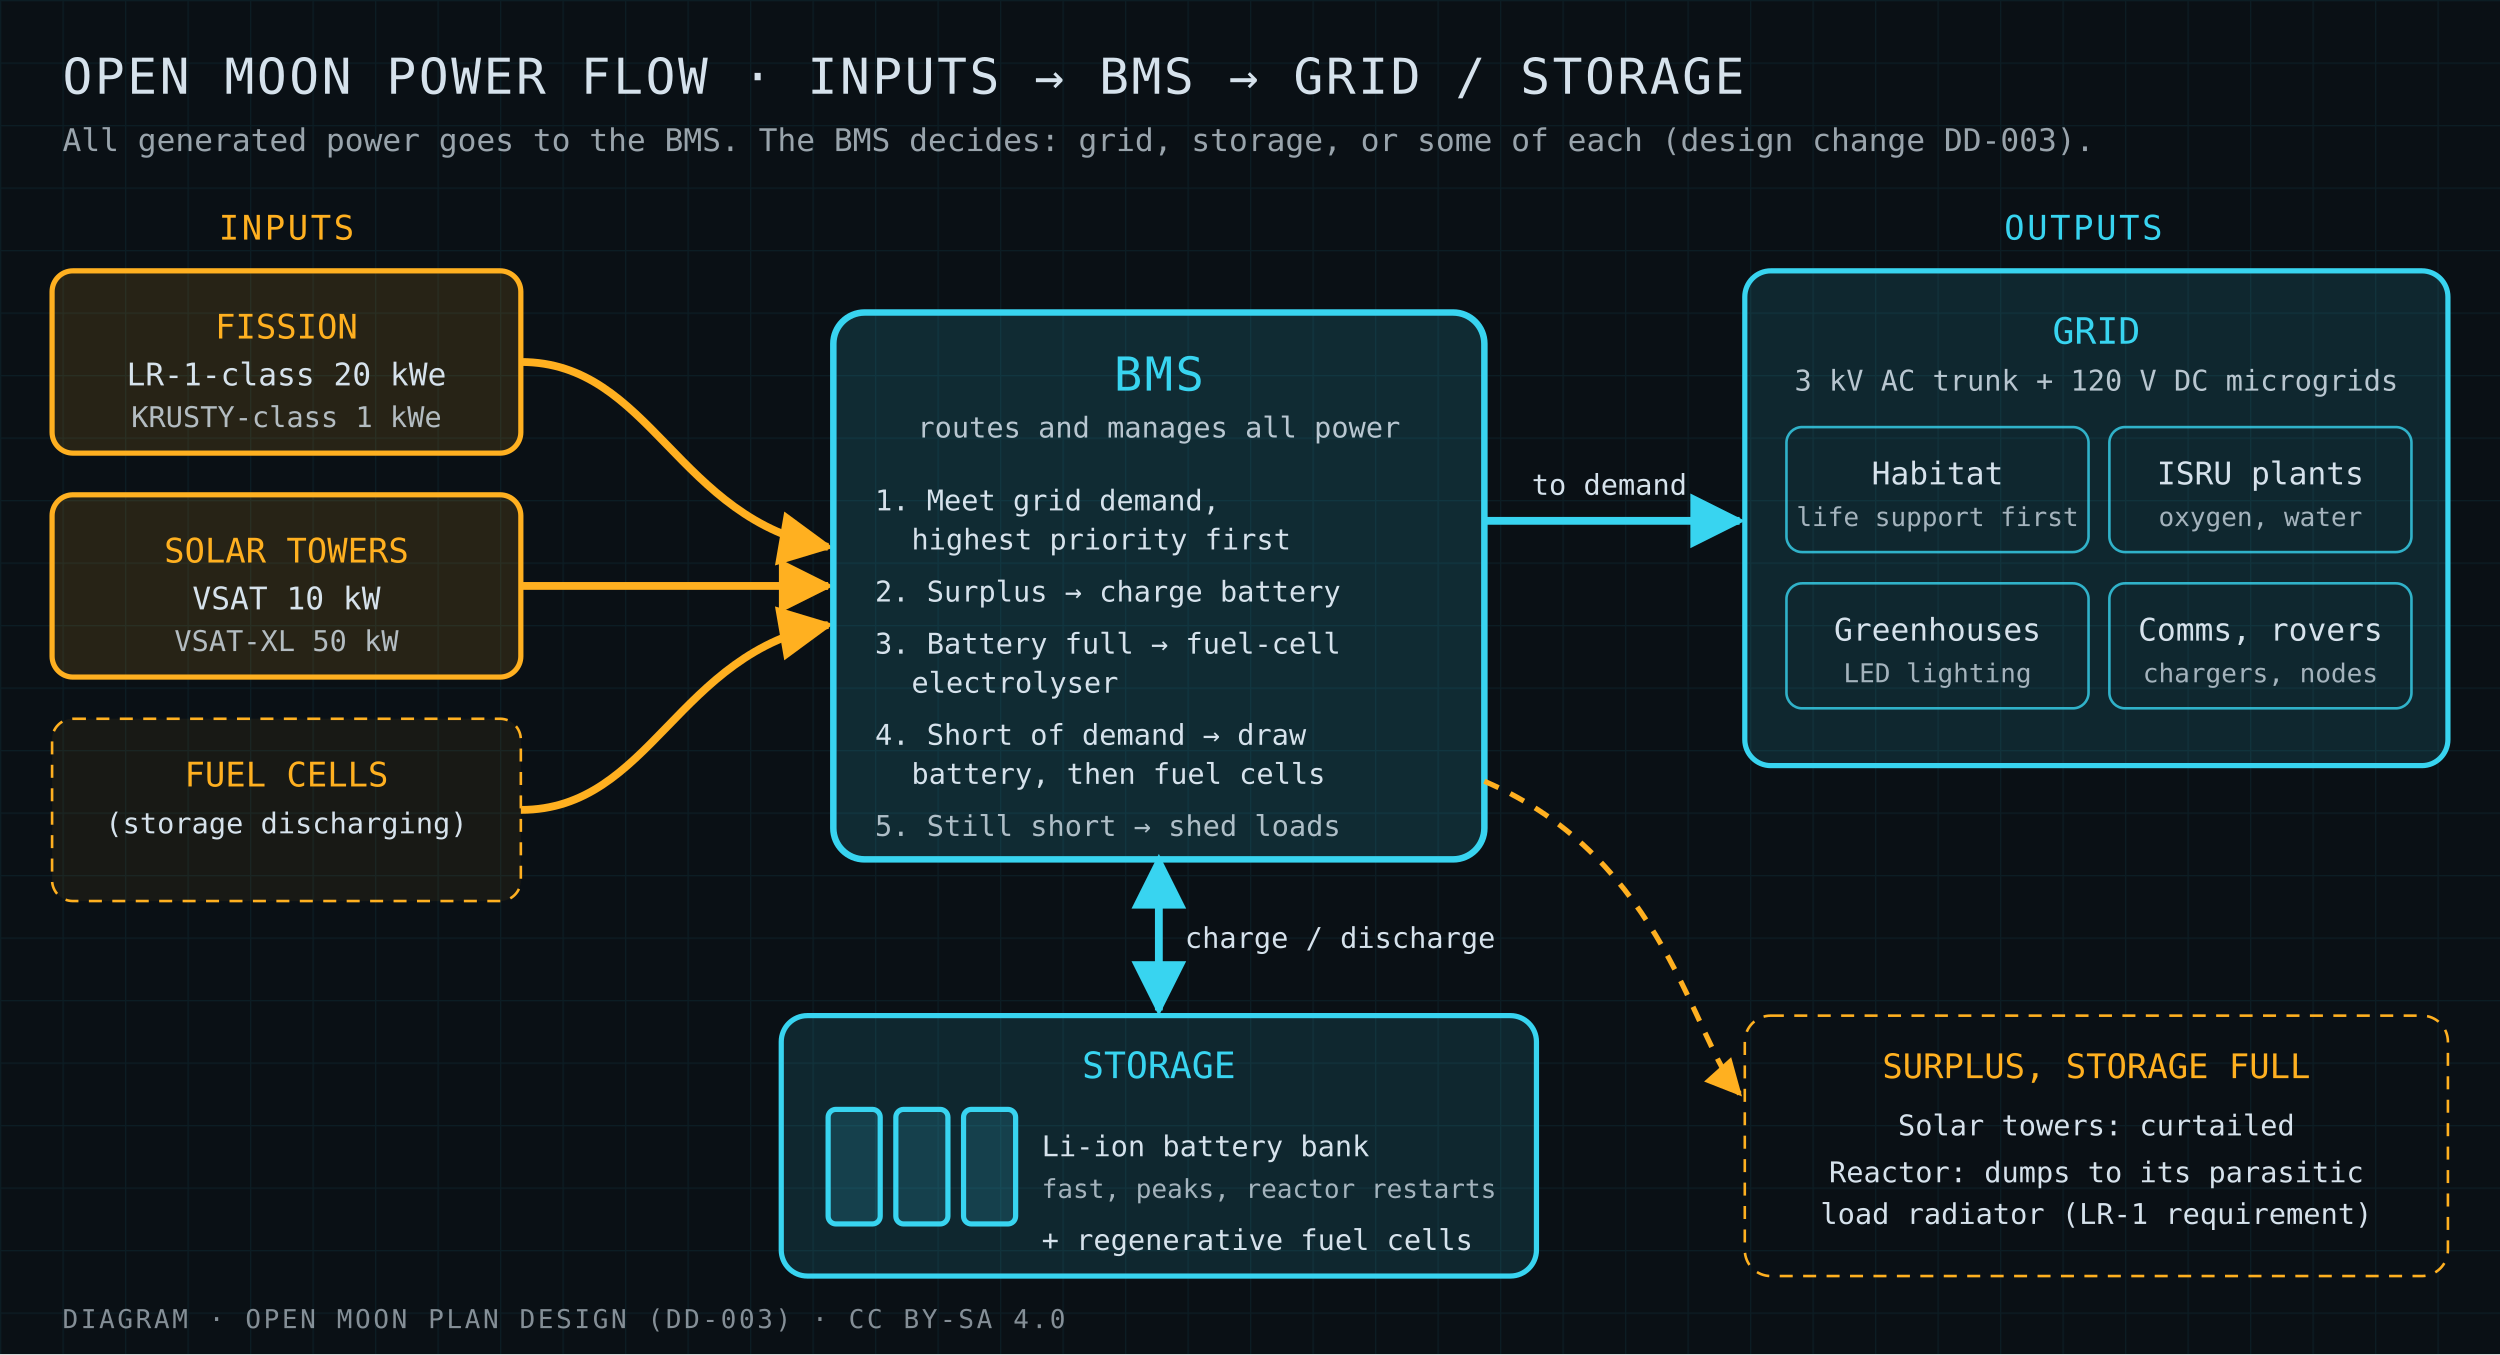
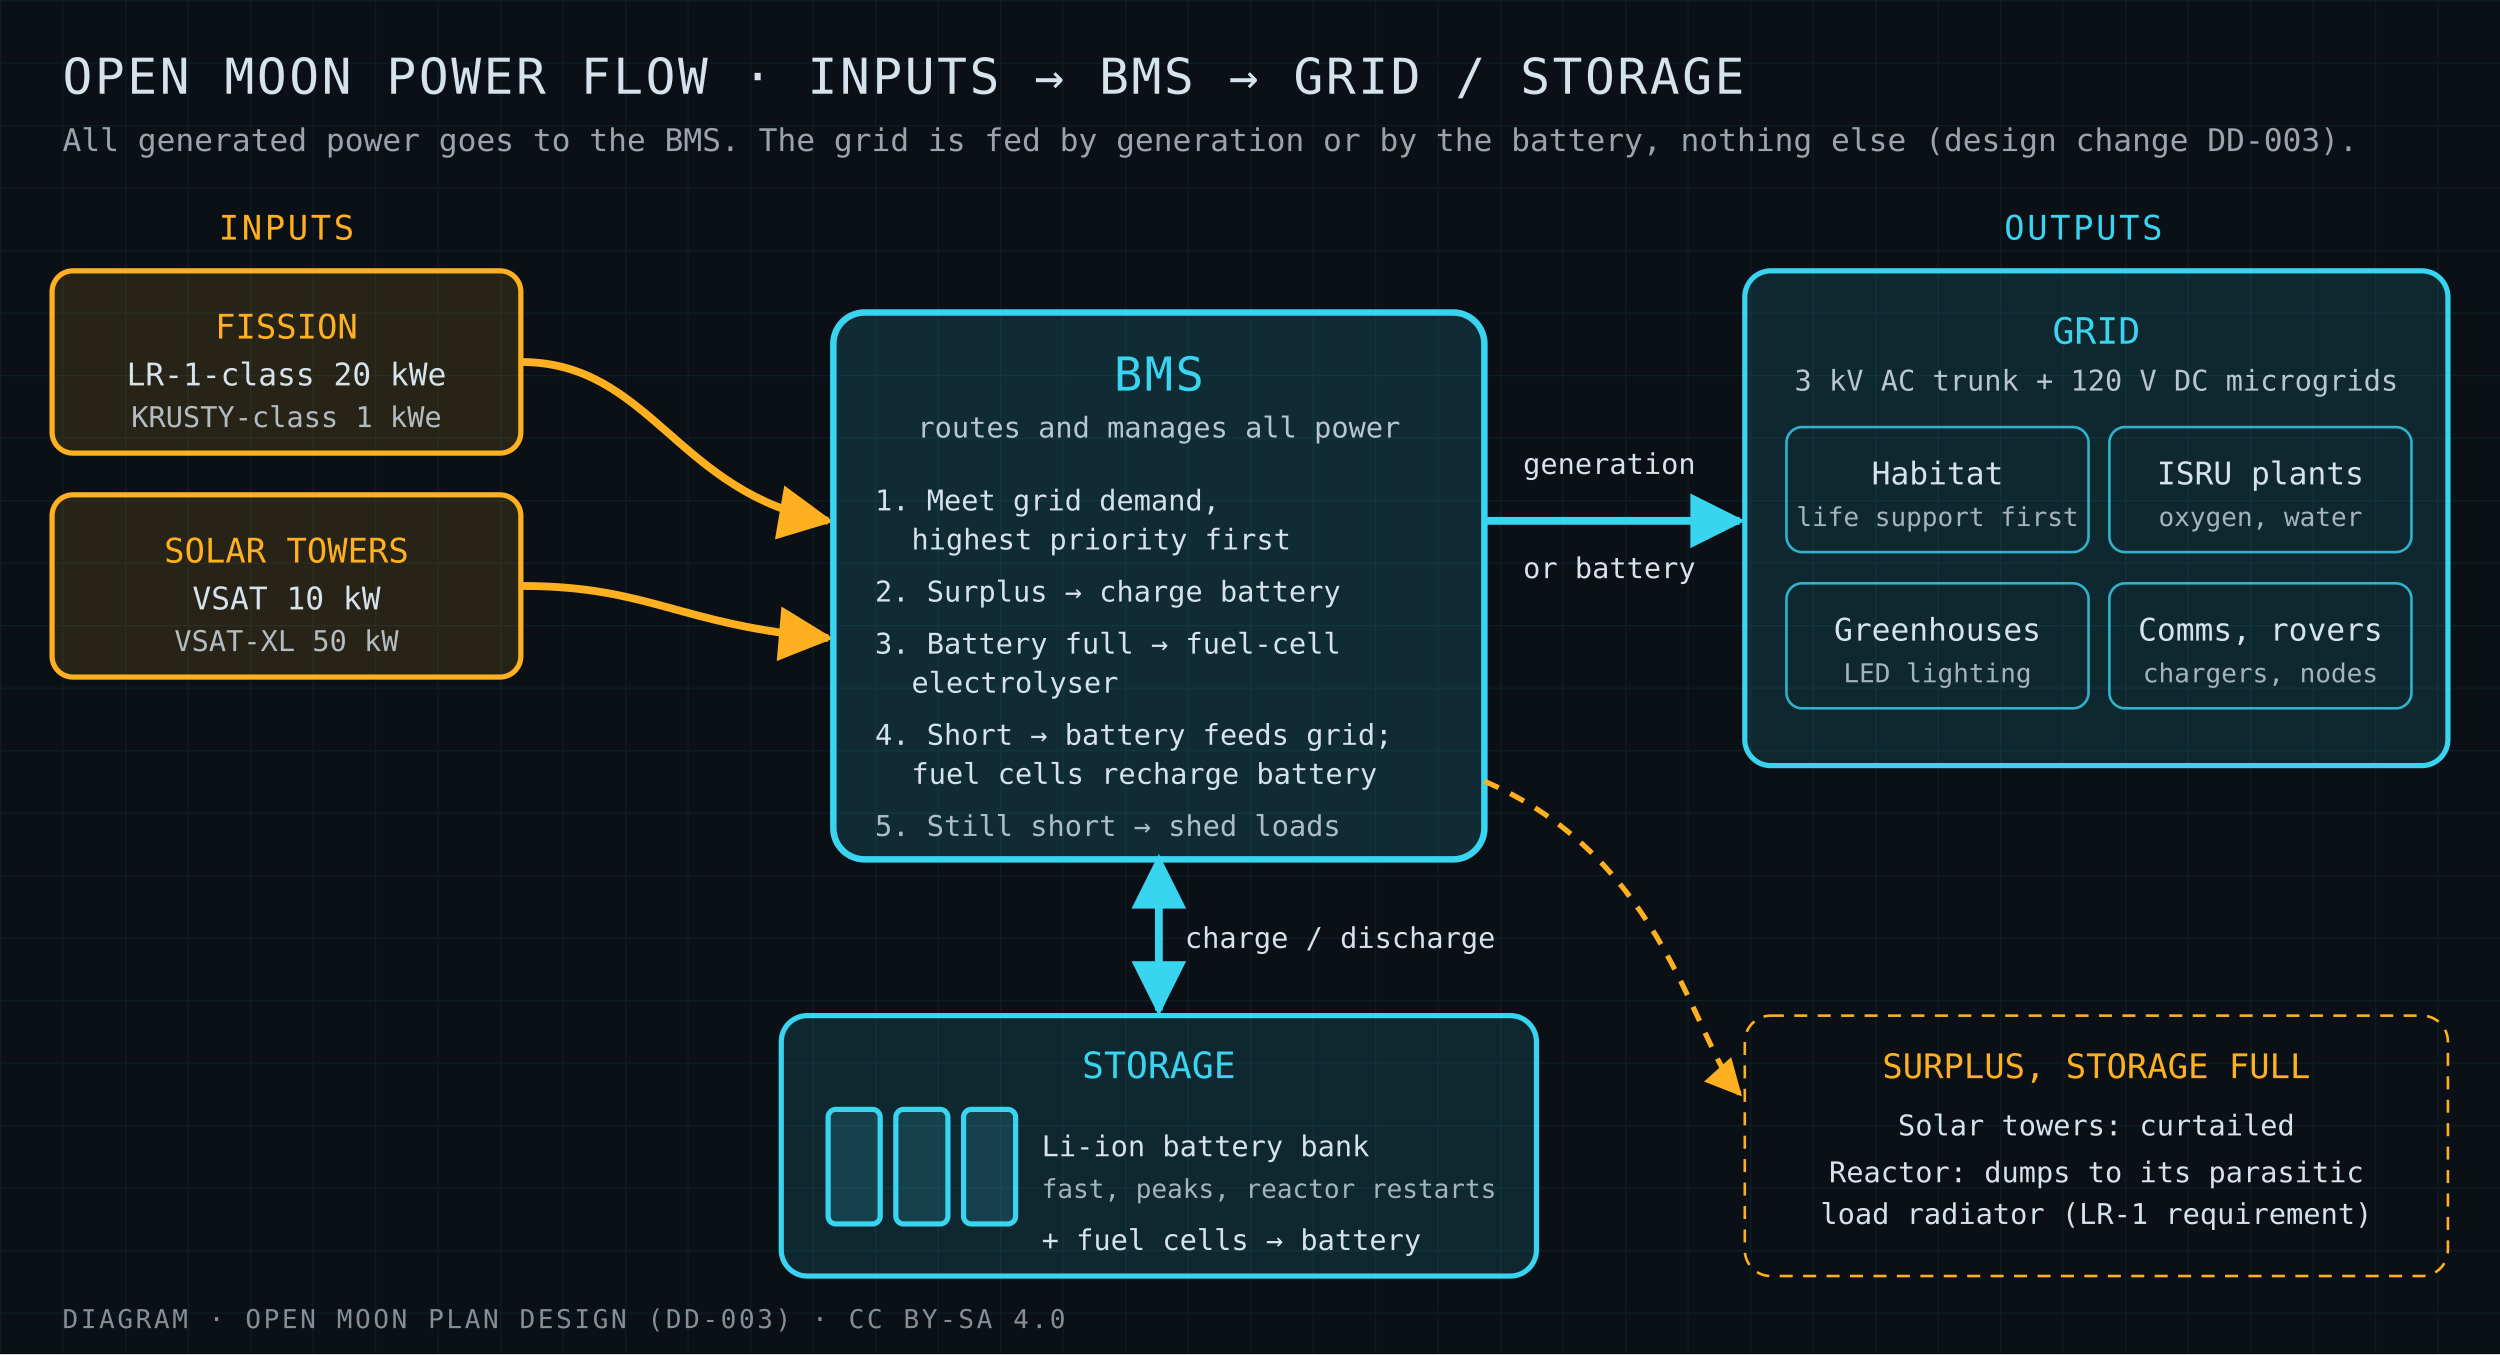
<svg xmlns="http://www.w3.org/2000/svg" viewBox="0 0 960 520" width="960" height="520" font-family="Share Tech Mono, monospace" role="img" aria-labelledby="t d">
  <defs>
    <pattern id="g" width="24" height="24" patternUnits="userSpaceOnUse">
      <path d="M24 0H0V24" fill="none" stroke="rgba(56,212,240,.07)" />
    </pattern>
    <marker id="ac" viewBox="0 0 10 10" refX="9" refY="5" markerWidth="7" markerHeight="7" orient="auto-start-reverse">
      <path d="M0 0L10 5L0 10z" fill="#38d4f0" />
    </marker>
    <marker id="ah" viewBox="0 0 10 10" refX="9" refY="5" markerWidth="7" markerHeight="7" orient="auto">
      <path d="M0 0L10 5L0 10z" fill="#ffb020" />
    </marker>
  </defs>
  <rect width="960" height="520" fill="#0a1015" />
  <rect width="960" height="520" fill="url(#g)" />
  <text x="24" y="36" fill="#d6e2ec" font-size="19" letter-spacing="1">OPEN MOON POWER FLOW · INPUTS → BMS → GRID / STORAGE</text>
-   <text x="24" y="58" fill="#d6e2ec" font-size="12" opacity=".7">All generated power goes to the BMS. The BMS decides: grid, storage, or some of each (design change DD-003).</text>
+   <text x="24" y="58" fill="#d6e2ec" font-size="12" opacity=".7">All generated power goes to the BMS. The grid is fed by generation or by the battery, nothing else (design change DD-003).</text>
  <text x="110" y="92" fill="#ffb020" font-size="13" text-anchor="middle" letter-spacing="1">INPUTS</text>
  <g font-size="12" fill="#d6e2ec" text-anchor="middle">
    <rect x="20" y="104" width="180" height="70" rx="8" fill="rgba(255,176,32,.12)" stroke="#ffb020" stroke-width="2" />
    <text x="110" y="130" fill="#ffb020" font-size="13">FISSION</text>
    <text x="110" y="148">LR-1-class 20 kWe</text>
    <text x="110" y="164" font-size="11" opacity=".8">KRUSTY-class 1 kWe</text>
    <rect x="20" y="190" width="180" height="70" rx="8" fill="rgba(255,176,32,.12)" stroke="#ffb020" stroke-width="2" />
    <text x="110" y="216" fill="#ffb020" font-size="13">SOLAR TOWERS</text>
    <text x="110" y="234">VSAT 10 kW</text>
    <text x="110" y="250" font-size="11" opacity=".8">VSAT-XL 50 kW</text>
-     <rect x="20" y="276" width="180" height="70" rx="8" fill="rgba(255,176,32,.06)" stroke="#ffb020" stroke-dasharray="5 4" />
-     <text x="110" y="302" fill="#ffb020" font-size="13">FUEL CELLS</text>
-     <text x="110" y="320" font-size="11">(storage discharging)</text>
  </g>
  <g stroke="#ffb020" stroke-width="3" fill="none" marker-end="url(#ah)">
-     <path d="M200 139C250 139 260 200 318 210" />
-     <path d="M200 225H318" />
-     <path d="M200 311C250 311 260 250 318 240" />
+     <path d="M200 139C250 139 260 190 318 200" />
+     <path d="M200 225C250 225 260 240 318 245" />
  </g>
  <rect x="320" y="120" width="250" height="210" rx="12" fill="rgba(56,212,240,.14)" stroke="#38d4f0" stroke-width="2.5" />
  <text x="445" y="150" fill="#38d4f0" font-size="18" text-anchor="middle" letter-spacing="1">BMS</text>
  <text x="445" y="168" fill="#d6e2ec" font-size="11" text-anchor="middle" opacity=".85">routes and manages all power</text>
  <g fill="#d6e2ec" font-size="11">
    <text x="336" y="196">1. Meet grid demand,</text>
    <text x="350" y="211">highest priority first</text>
    <text x="336" y="231">2. Surplus → charge battery</text>
    <text x="336" y="251">3. Battery full → fuel-cell</text>
    <text x="350" y="266">electrolyser</text>
-     <text x="336" y="286">4. Short of demand → draw</text>
-     <text x="350" y="301">battery, then fuel cells</text>
+     <text x="336" y="286">4. Short → battery feeds grid;</text>
+     <text x="350" y="301">fuel cells recharge battery</text>
    <text x="336" y="321" opacity=".8">5. Still short → shed loads</text>
  </g>
  <path d="M570 200H668" stroke="#38d4f0" stroke-width="3" marker-end="url(#ac)" />
-   <text x="618" y="190" fill="#d6e2ec" font-size="11" text-anchor="middle">to demand</text>
+   <text x="618" y="182" fill="#d6e2ec" font-size="11" text-anchor="middle">generation</text>
+   <text x="618" y="222" fill="#d6e2ec" font-size="11" text-anchor="middle">or battery</text>
  <text x="800" y="92" fill="#38d4f0" font-size="13" text-anchor="middle" letter-spacing="1">OUTPUTS</text>
  <rect x="670" y="104" width="270" height="190" rx="10" fill="rgba(56,212,240,.12)" stroke="#38d4f0" stroke-width="2" />
  <text x="805" y="132" fill="#38d4f0" font-size="14" text-anchor="middle">GRID</text>
  <text x="805" y="150" fill="#d6e2ec" font-size="11" text-anchor="middle" opacity=".85">3 kV AC trunk + 120 V DC microgrids</text>
  <g font-size="12" fill="#d6e2ec">
    <rect x="686" y="164" width="116" height="48" rx="6" fill="none" stroke="#38d4f0" opacity=".8" />
    <text x="744" y="186" text-anchor="middle">Habitat</text>
    <text x="744" y="202" text-anchor="middle" font-size="10" opacity=".75">life support first</text>
    <rect x="810" y="164" width="116" height="48" rx="6" fill="none" stroke="#38d4f0" opacity=".8" />
    <text x="868" y="186" text-anchor="middle">ISRU plants</text>
    <text x="868" y="202" text-anchor="middle" font-size="10" opacity=".75">oxygen, water</text>
    <rect x="686" y="224" width="116" height="48" rx="6" fill="none" stroke="#38d4f0" opacity=".8" />
    <text x="744" y="246" text-anchor="middle">Greenhouses</text>
    <text x="744" y="262" text-anchor="middle" font-size="10" opacity=".75">LED lighting</text>
    <rect x="810" y="224" width="116" height="48" rx="6" fill="none" stroke="#38d4f0" opacity=".8" />
    <text x="868" y="246" text-anchor="middle">Comms, rovers</text>
    <text x="868" y="262" text-anchor="middle" font-size="10" opacity=".75">chargers, nodes</text>
  </g>
  <path d="M445 330V388" stroke="#38d4f0" stroke-width="3" marker-start="url(#ac)" marker-end="url(#ac)" />
  <text x="455" y="364" fill="#d6e2ec" font-size="11">charge / discharge</text>
  <rect x="300" y="390" width="290" height="100" rx="10" fill="rgba(56,212,240,.12)" stroke="#38d4f0" stroke-width="2" />
  <text x="445" y="414" fill="#38d4f0" font-size="14" text-anchor="middle">STORAGE</text>
  <g stroke="#38d4f0" stroke-width="2" fill="rgba(56,212,240,.15)">
    <rect x="318" y="426" width="20" height="44" rx="3" />
    <rect x="344" y="426" width="20" height="44" rx="3" />
    <rect x="370" y="426" width="20" height="44" rx="3" />
  </g>
  <text x="400" y="444" fill="#d6e2ec" font-size="11">Li-ion battery bank</text>
  <text x="400" y="460" fill="#d6e2ec" font-size="10" opacity=".75">fast, peaks, reactor restarts</text>
-   <text x="400" y="480" fill="#d6e2ec" font-size="11">+ regenerative fuel cells</text>
+   <text x="400" y="480" fill="#d6e2ec" font-size="11">+ fuel cells → battery</text>
  <path d="M570 300C640 330 650 400 668 420" stroke="#ffb020" stroke-width="2" fill="none" stroke-dasharray="6 5" marker-end="url(#ah)" />
  <rect x="670" y="390" width="270" height="100" rx="10" fill="none" stroke="#ffb020" stroke-dasharray="5 4" />
  <text x="805" y="414" fill="#ffb020" font-size="13" text-anchor="middle">SURPLUS, STORAGE FULL</text>
  <text x="805" y="436" fill="#d6e2ec" font-size="11" text-anchor="middle">Solar towers: curtailed</text>
  <text x="805" y="454" fill="#d6e2ec" font-size="11" text-anchor="middle">Reactor: dumps to its parasitic</text>
  <text x="805" y="470" fill="#d6e2ec" font-size="11" text-anchor="middle">load radiator (LR-1 requirement)</text>
  <text x="24" y="510" fill="#d6e2ec" font-size="10" opacity=".6" letter-spacing="1">DIAGRAM · OPEN MOON PLAN DESIGN (DD-003) · CC BY-SA 4.0</text>
</svg>
